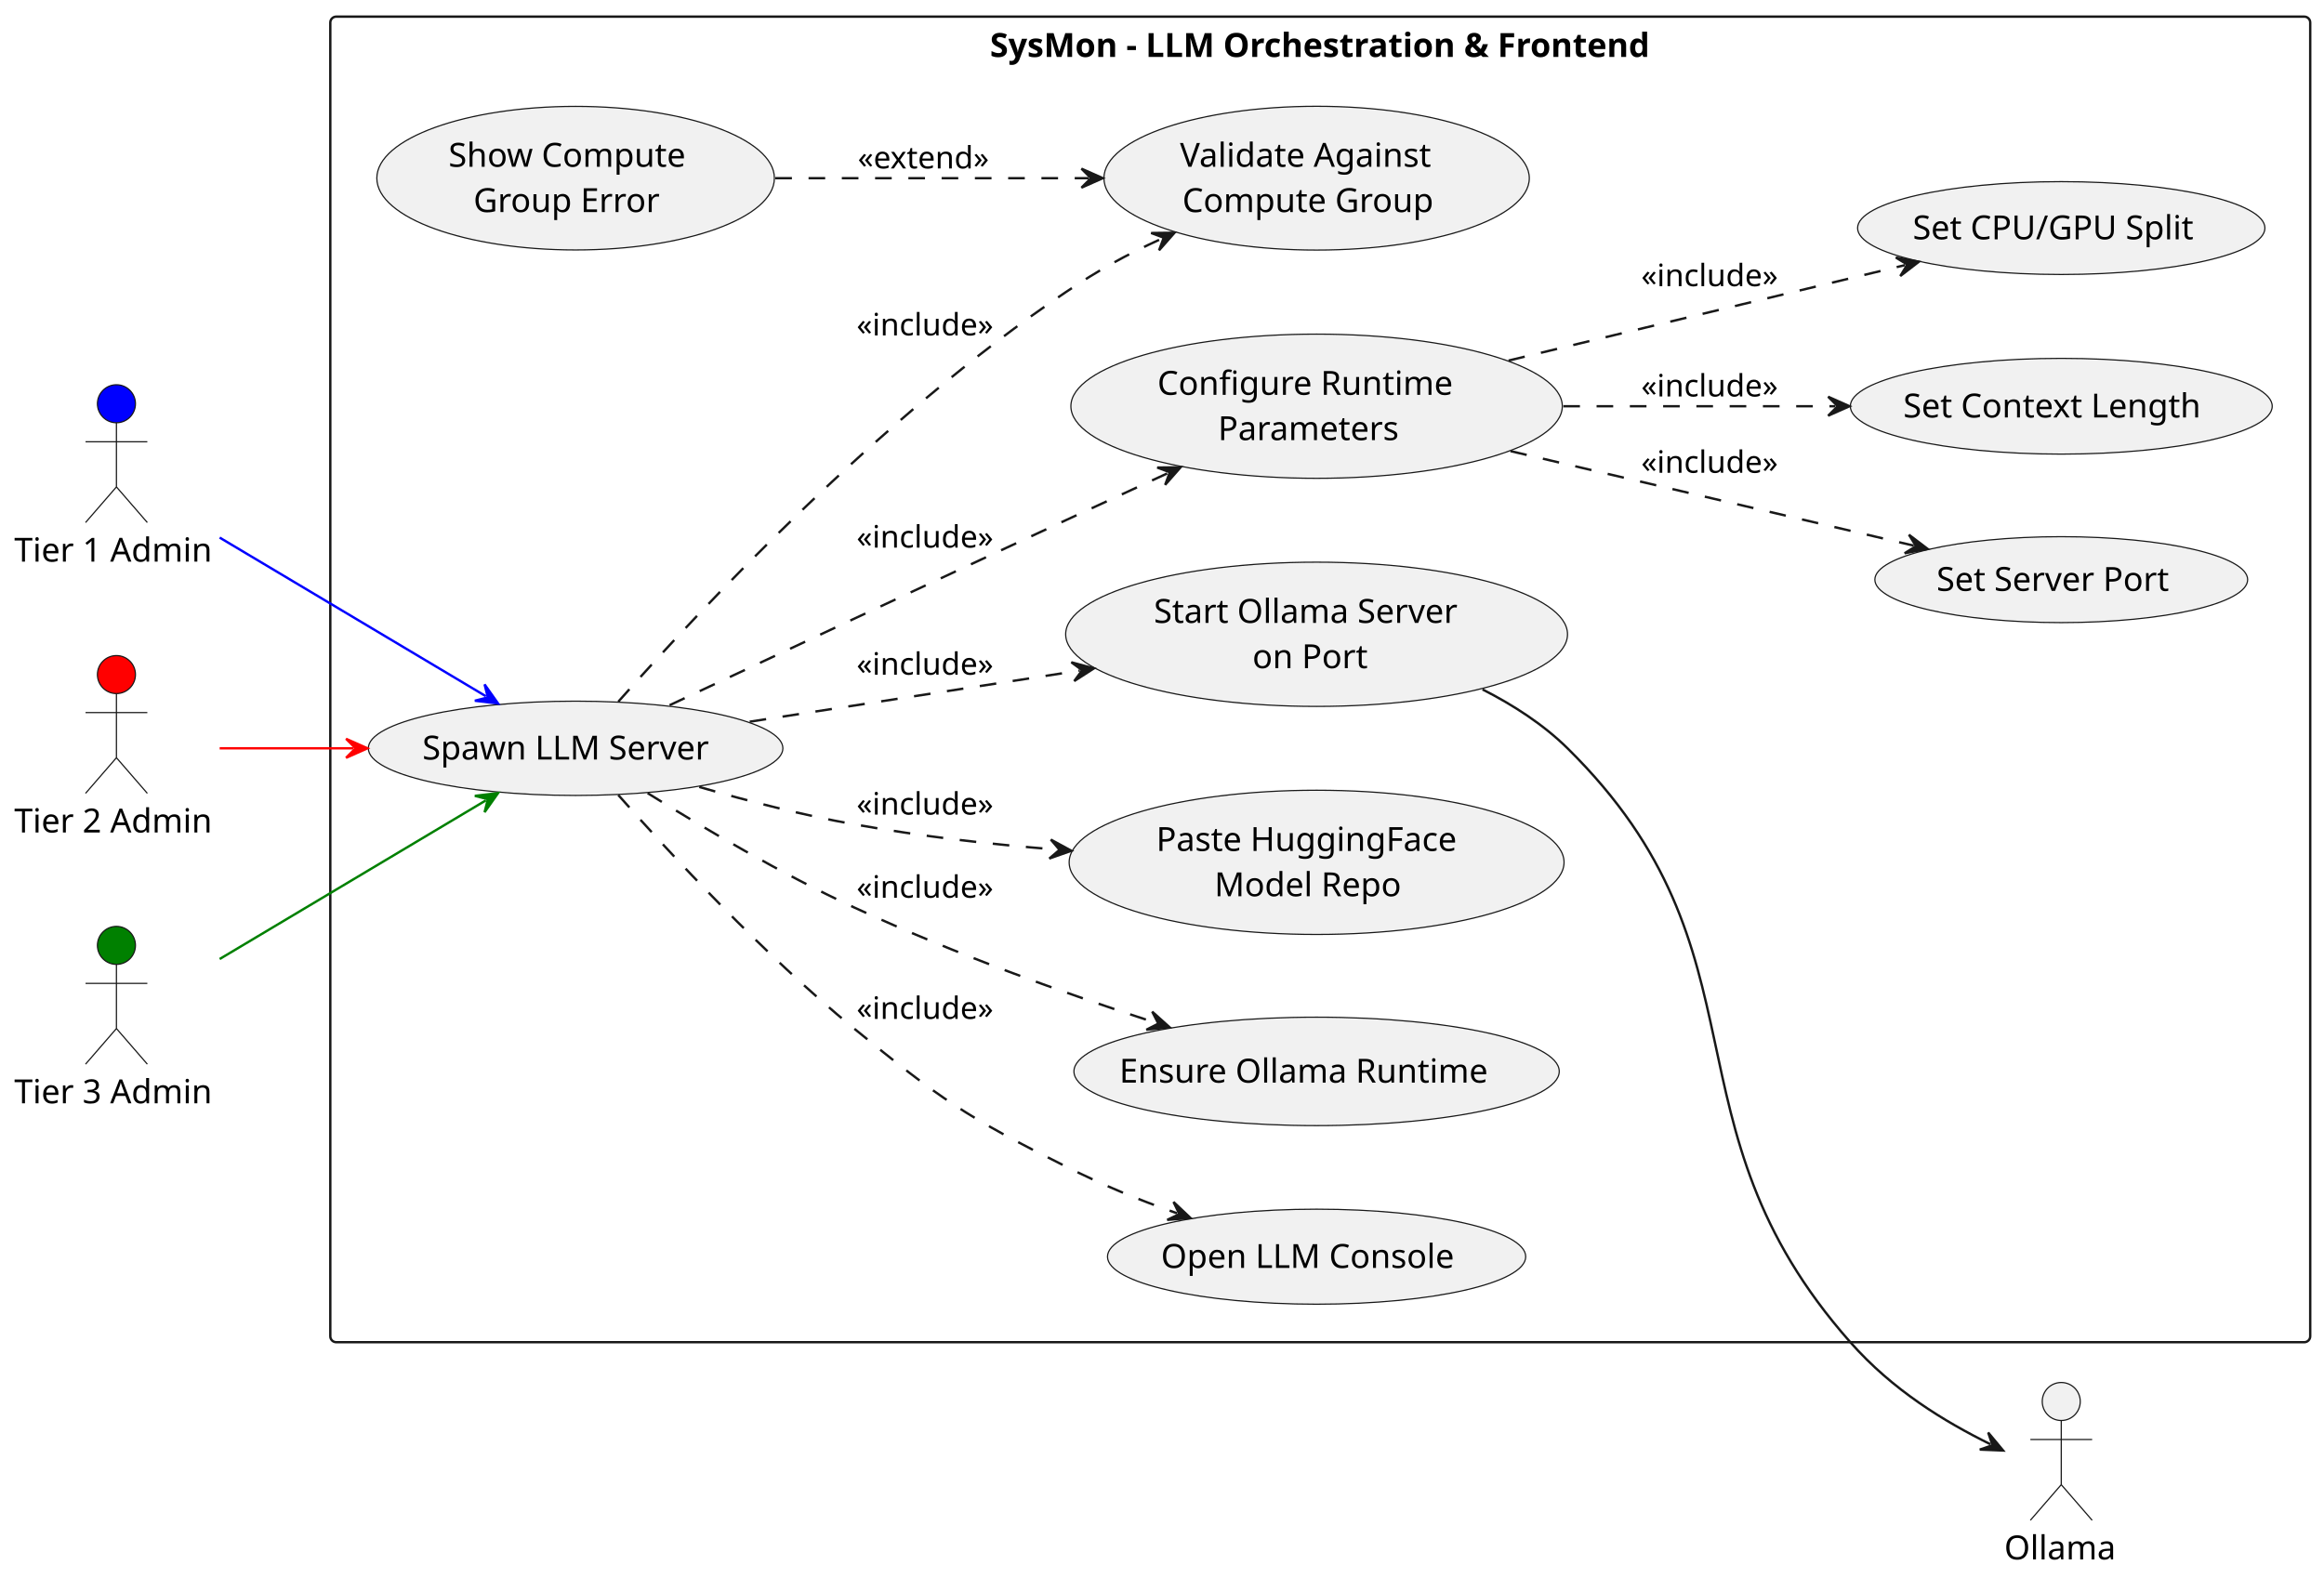
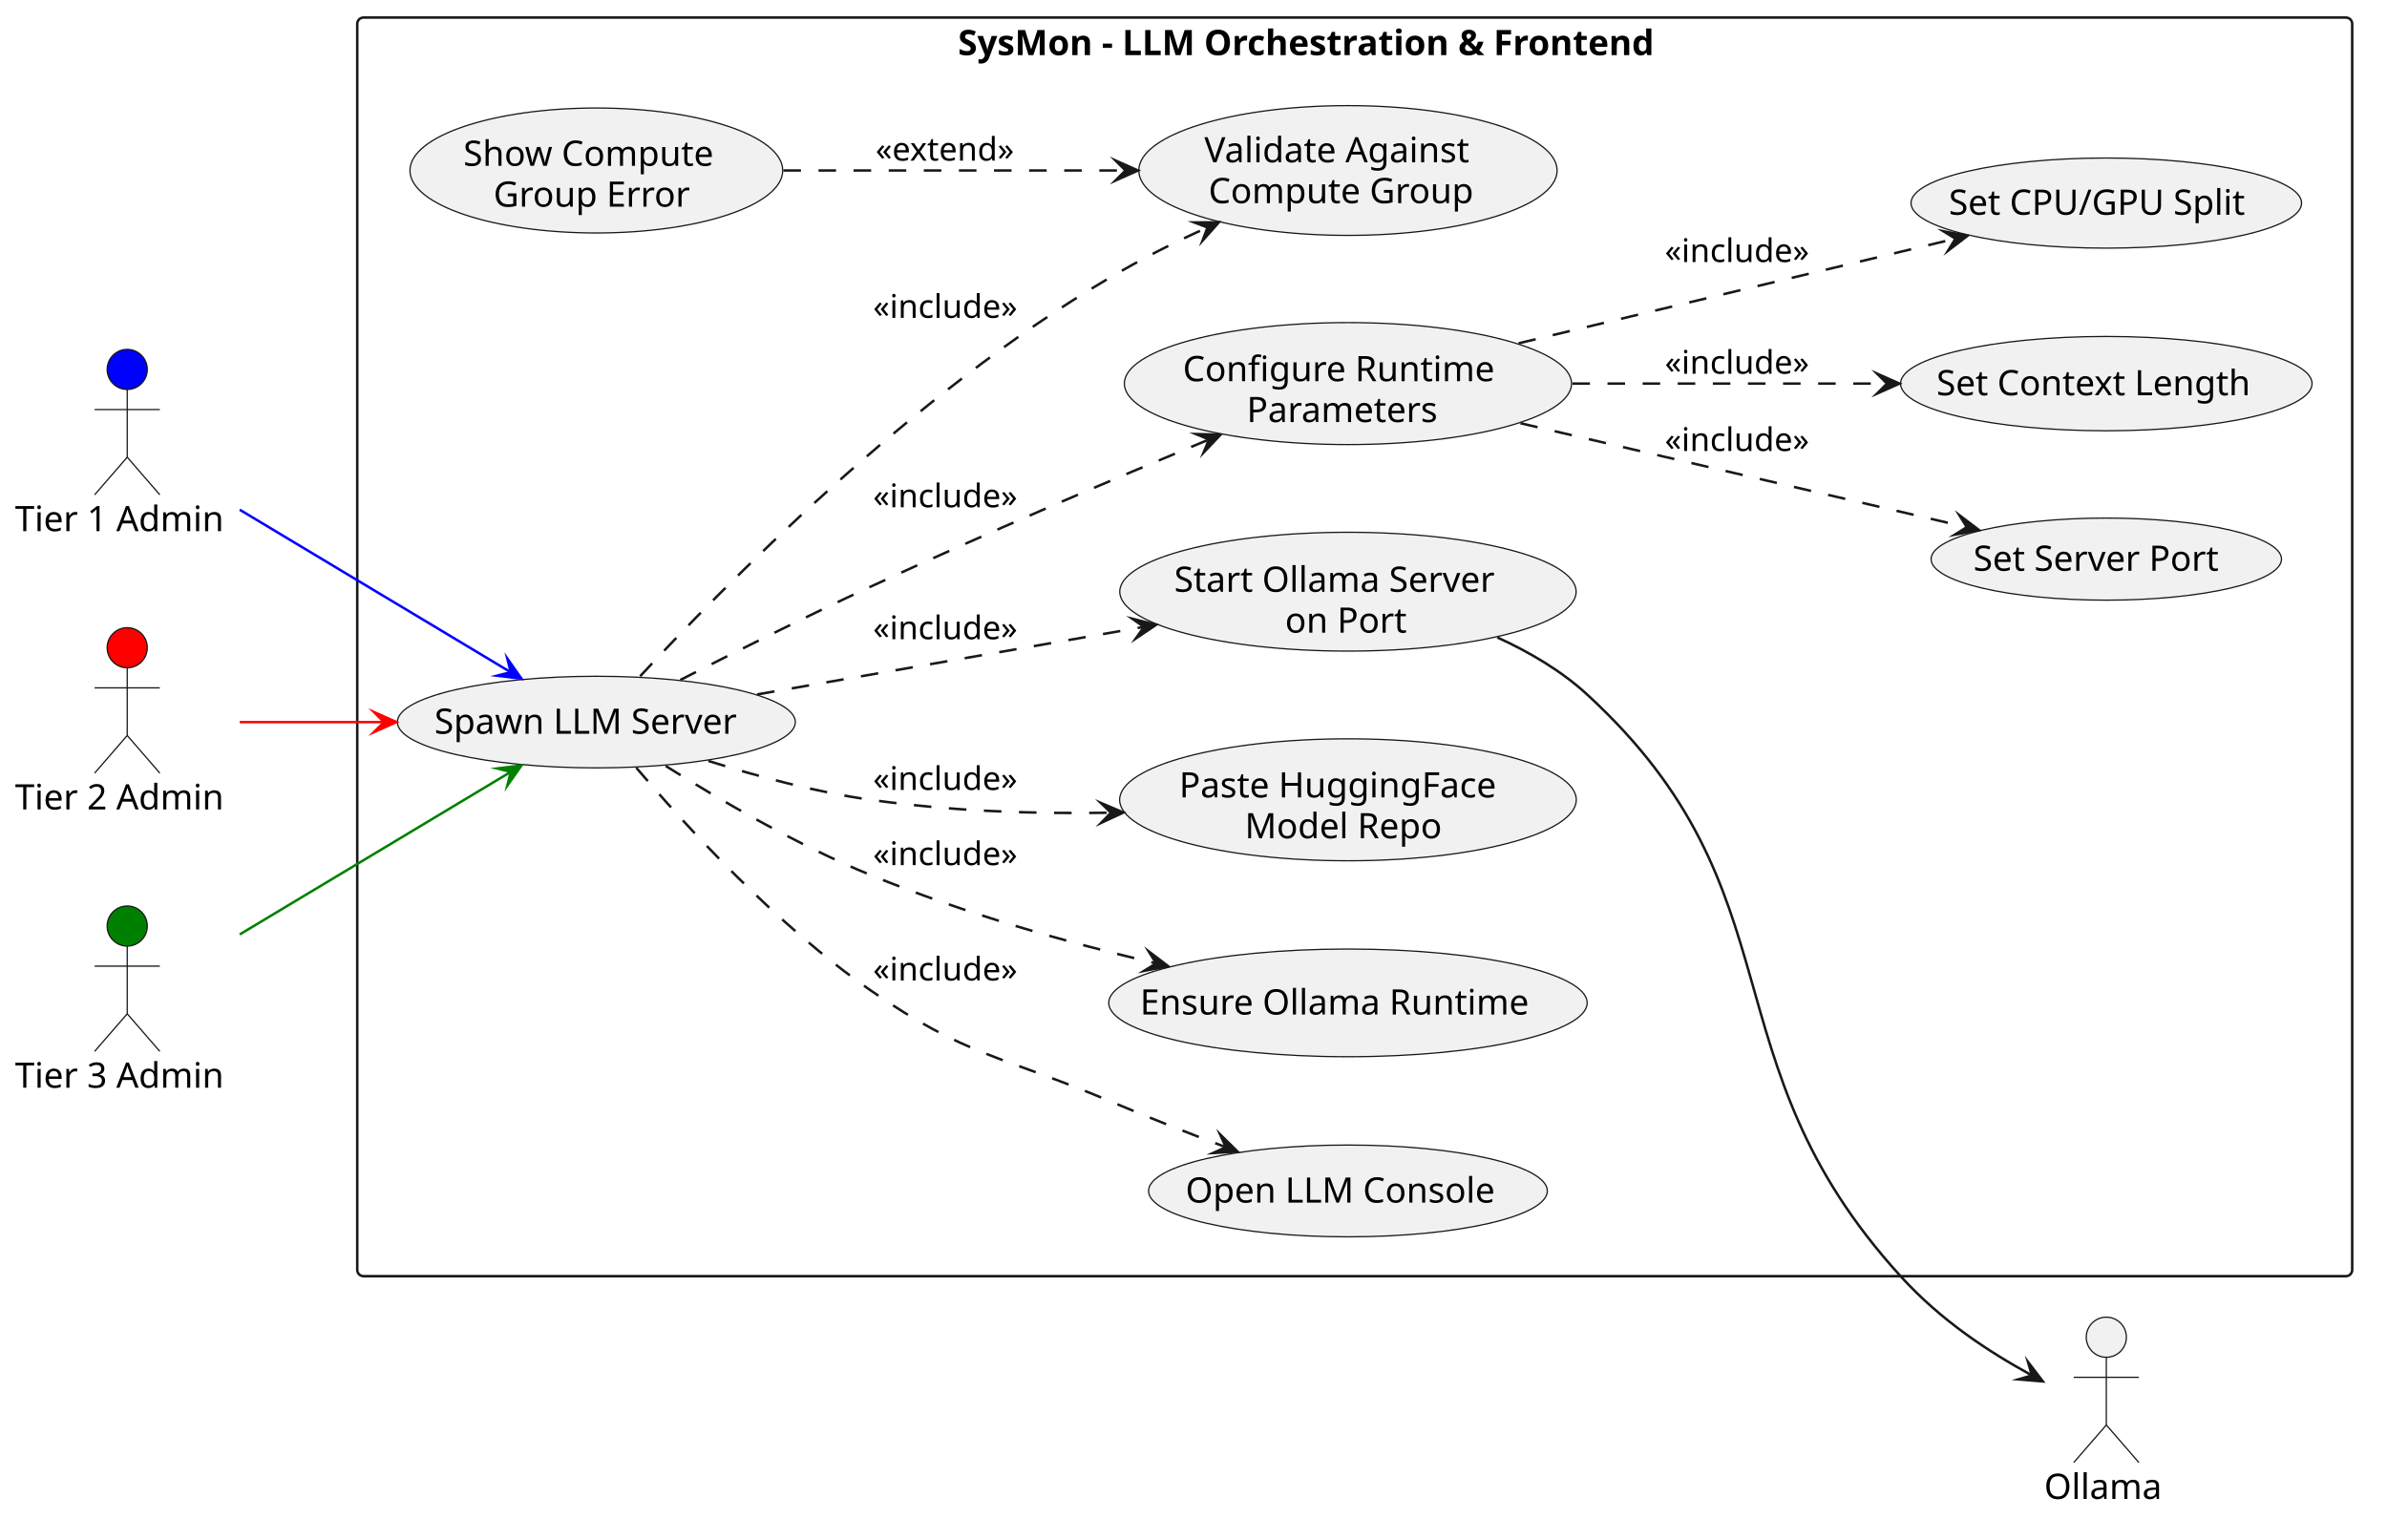
- <svg xmlns="http://www.w3.org/2000/svg" contentStyleType="text/css" height="664px" preserveAspectRatio="none" style="width:978px;height:664px;background:#FFFFFF;" version="1.1" viewBox="0 0 978 664" width="978px" zoomAndPan="magnify">
+ <svg xmlns="http://www.w3.org/2000/svg" version="1.1" data-diagram-type="DESCRIPTION" style="width:952px;height:614px;background:#FFFFFF;" width="952px" height="614px" viewBox="0 0 952 614" zoomAndPan="magnify" preserveAspectRatio="none" contentStyleType="text/css">
  <defs />
-   <g>
-     <g id="cluster_SysMon - LLM Orchestration &amp; Frontend">
-       <rect fill="none" height="558" rx="2.5" ry="2.5" style="stroke:#181818;stroke-width:1.0;" width="833.2" x="139" y="7" />
-       <text fill="#000000" font-family="sans-serif" font-size="14" font-weight="bold" lengthAdjust="spacing" textLength="278" x="416.6" y="23.966">SysMon - LLM Orchestration &amp; Frontend</text>
+   <g font-family="sans-serif" lengthAdjust="spacing">
+     <g class="cluster" data-qualified-name="SysMon - LLM Orchestration . Frontend" id="ent0005" data-source-line="9">
+       <rect x="142.48" y="7" width="795.64" height="502" fill="none" style="stroke:#181818;stroke-width:1;" rx="2.5" ry="2.5" />
+       <text x="382.065" y="21.995" fill="#000" font-size="14" textLength="316.47" font-weight="700">SysMon - LLM Orchestration &amp; Frontend</text>
    </g>
-     <g id="elem_SPAWN">
-       <ellipse cx="242.233" cy="314.997" fill="#F1F1F1" rx="87.233" ry="19.846" style="stroke:#181818;stroke-width:0.5;" />
-       <text fill="#000000" font-family="sans-serif" font-size="14" lengthAdjust="spacing" textLength="123" x="177.733" y="319.729">Spawn LLM Server</text>
+     <g class="entity" data-qualified-name="SysMon - LLM Orchestration . Frontend.SPAWN" id="ent0006" data-source-line="10">
+       <ellipse cx="237.84" cy="288.002" rx="79.36" ry="18.272" fill="#F1F1F1" style="stroke:#181818;stroke-width:0.5;" />
+       <text x="173.257" y="292.65" fill="#000" font-size="14" textLength="129.165">Spawn LLM Server</text>
    </g>
-     <g id="elem_OPEN">
-       <ellipse cx="554.061" cy="529" fill="#F1F1F1" rx="88.001" ry="20" style="stroke:#181818;stroke-width:0.5;" />
-       <text fill="#000000" font-family="sans-serif" font-size="14" lengthAdjust="spacing" textLength="125" x="488.561" y="533.733">Open LLM Console</text>
+     <g class="entity" data-qualified-name="SysMon - LLM Orchestration . Frontend.OPEN" id="ent0007" data-source-line="11">
+       <ellipse cx="537.602" cy="475.004" rx="79.522" ry="18.304" fill="#F1F1F1" style="stroke:#181818;stroke-width:0.5;" />
+       <text x="472.828" y="479.653" fill="#000" font-size="14" textLength="129.548">Open LLM Console</text>
    </g>
-     <g id="elem_ENSURE">
-       <ellipse cx="554.056" cy="451.003" fill="#F1F1F1" rx="102.116" ry="22.823" style="stroke:#181818;stroke-width:0.5;" />
-       <text fill="#000000" font-family="sans-serif" font-size="14" lengthAdjust="spacing" textLength="160" x="471.056" y="455.736">Ensure Ollama Runtime</text>
+     <g class="entity" data-qualified-name="SysMon - LLM Orchestration . Frontend.ENSURE" id="ent0008" data-source-line="12">
+       <ellipse cx="537.605" cy="399.999" rx="95.395" ry="21.479" fill="#F1F1F1" style="stroke:#181818;stroke-width:0.5;" />
+       <text x="454.678" y="404.647" fill="#000" font-size="14" textLength="165.854">Ensure Ollama Runtime</text>
    </g>
-     <g id="elem_PASTE">
-       <ellipse cx="554.063" cy="363.003" fill="#F1F1F1" rx="104.133" ry="30.353" style="stroke:#181818;stroke-width:0.5;" />
-       <text fill="#000000" font-family="sans-serif" font-size="14" lengthAdjust="spacing" textLength="129" x="486.563" y="358.202">Paste HuggingFace</text>
-       <text fill="#000000" font-family="sans-serif" font-size="14" lengthAdjust="spacing" textLength="80" x="511.063" y="377.27">Model Repo</text>
+     <g class="entity" data-qualified-name="SysMon - LLM Orchestration . Frontend.PASTE" id="ent0009" data-source-line="13">
+       <ellipse cx="537.601" cy="318.999" rx="91.061" ry="24.319" fill="#F1F1F1" style="stroke:#181818;stroke-width:0.5;" />
+       <text x="470.284" y="318.051" fill="#000" font-size="14" textLength="134.634">Paste HuggingFace</text>
+       <text x="496.462" y="334.348" fill="#000" font-size="14" textLength="82.277">Model Repo</text>
    </g>
-     <g id="elem_CONFIG">
-       <ellipse cx="554.062" cy="170.999" fill="#F1F1F1" rx="103.401" ry="30.349" style="stroke:#181818;stroke-width:0.5;" />
-       <text fill="#000000" font-family="sans-serif" font-size="14" lengthAdjust="spacing" textLength="128" x="487.062" y="166.198">Configure Runtime</text>
-       <text fill="#000000" font-family="sans-serif" font-size="14" lengthAdjust="spacing" textLength="77" x="512.562" y="185.266">Parameters</text>
+     <g class="entity" data-qualified-name="SysMon - LLM Orchestration . Frontend.CONFIG" id="ent0010" data-source-line="14">
+       <ellipse cx="537.598" cy="152.995" rx="89.178" ry="24.325" fill="#F1F1F1" style="stroke:#181818;stroke-width:0.5;" />
+       <text x="471.741" y="152.038" fill="#000" font-size="14" textLength="131.715">Configure Runtime</text>
+       <text x="497.218" y="168.335" fill="#000" font-size="14" textLength="80.76">Parameters</text>
    </g>
-     <g id="elem_CTX">
-       <ellipse cx="867.434" cy="171.005" fill="#F1F1F1" rx="88.774" ry="20.155" style="stroke:#181818;stroke-width:0.5;" />
-       <text fill="#000000" font-family="sans-serif" font-size="14" lengthAdjust="spacing" textLength="127" x="800.934" y="175.738">Set Context Length</text>
+     <g class="entity" data-qualified-name="SysMon - LLM Orchestration . Frontend.CTX" id="ent0011" data-source-line="15">
+       <ellipse cx="840.054" cy="153.003" rx="82.064" ry="18.813" fill="#F1F1F1" style="stroke:#181818;stroke-width:0.5;" />
+       <text x="772.296" y="157.651" fill="#000" font-size="14" textLength="135.516">Set Context Length</text>
    </g>
-     <g id="elem_NGL">
-       <ellipse cx="867.431" cy="96.002" fill="#F1F1F1" rx="85.711" ry="19.542" style="stroke:#181818;stroke-width:0.5;" />
-       <text fill="#000000" font-family="sans-serif" font-size="14" lengthAdjust="spacing" textLength="119" x="804.931" y="100.735">Set CPU/GPU Split</text>
+     <g class="entity" data-qualified-name="SysMon - LLM Orchestration . Frontend.NGL" id="ent0012" data-source-line="16">
+       <ellipse cx="840.05" cy="80.996" rx="77.88" ry="17.976" fill="#F1F1F1" style="stroke:#181818;stroke-width:0.5;" />
+       <text x="777.224" y="85.644" fill="#000" font-size="14" textLength="125.651">Set CPU/GPU Split</text>
    </g>
-     <g id="elem_PORT">
-       <ellipse cx="867.43" cy="243.998" fill="#F1F1F1" rx="78.44" ry="18.088" style="stroke:#181818;stroke-width:0.5;" />
-       <text fill="#000000" font-family="sans-serif" font-size="14" lengthAdjust="spacing" textLength="99" x="814.93" y="248.731">Set Server Port</text>
+     <g class="entity" data-qualified-name="SysMon - LLM Orchestration . Frontend.PORT" id="ent0013" data-source-line="17">
+       <ellipse cx="840.051" cy="223.004" rx="69.871" ry="16.374" fill="#F1F1F1" style="stroke:#181818;stroke-width:0.5;" />
+       <text x="787.025" y="227.653" fill="#000" font-size="14" textLength="106.053">Set Server Port</text>
    </g>
-     <g id="elem_VALIDATE">
-       <ellipse cx="554.064" cy="75.004" fill="#F1F1F1" rx="89.504" ry="30.264" style="stroke:#181818;stroke-width:0.5;" />
-       <text fill="#000000" font-family="sans-serif" font-size="14" lengthAdjust="spacing" textLength="109" x="496.564" y="70.203">Validate Against</text>
-       <text fill="#000000" font-family="sans-serif" font-size="14" lengthAdjust="spacing" textLength="107" x="497.564" y="89.271">Compute Group</text>
+     <g class="entity" data-qualified-name="SysMon - LLM Orchestration . Frontend.VALIDATE" id="ent0014" data-source-line="18">
+       <ellipse cx="537.597" cy="68.003" rx="83.417" ry="25.883" fill="#F1F1F1" style="stroke:#181818;stroke-width:0.5;" />
+       <text x="480.326" y="64.736" fill="#000" font-size="14" textLength="114.543">Validate Against</text>
+       <text x="481.987" y="81.033" fill="#000" font-size="14" textLength="111.221">Compute Group</text>
    </g>
-     <g id="elem_START">
-       <ellipse cx="554.056" cy="267.001" fill="#F1F1F1" rx="105.596" ry="30.361" style="stroke:#181818;stroke-width:0.5;" />
-       <text fill="#000000" font-family="sans-serif" font-size="14" lengthAdjust="spacing" textLength="131" x="485.556" y="262.2">Start Ollama Server</text>
-       <text fill="#000000" font-family="sans-serif" font-size="14" lengthAdjust="spacing" textLength="48" x="527.056" y="281.268">on Port</text>
+     <g class="entity" data-qualified-name="SysMon - LLM Orchestration . Frontend.START" id="ent0015" data-source-line="19">
+       <ellipse cx="537.598" cy="235.995" rx="91.008" ry="23.695" fill="#F1F1F1" style="stroke:#181818;stroke-width:0.5;" />
+       <text x="468.295" y="236.036" fill="#000" font-size="14" textLength="138.605">Start Ollama Server</text>
+       <text x="512.527" y="252.333" fill="#000" font-size="14" textLength="50.142">on Port</text>
    </g>
-     <g id="elem_ERR">
-       <ellipse cx="242.233" cy="74.999" fill="#F1F1F1" rx="83.653" ry="30.219" style="stroke:#181818;stroke-width:0.5;" />
-       <text fill="#000000" font-family="sans-serif" font-size="14" lengthAdjust="spacing" textLength="101" x="188.733" y="70.198">Show Compute</text>
-       <text fill="#000000" font-family="sans-serif" font-size="14" lengthAdjust="spacing" textLength="80" x="199.233" y="89.266">Group Error</text>
+     <g class="entity" data-qualified-name="SysMon - LLM Orchestration . Frontend.ERR" id="ent0016" data-source-line="20">
+       <ellipse cx="237.836" cy="68.001" rx="74.336" ry="24.921" fill="#F1F1F1" style="stroke:#181818;stroke-width:0.5;" />
+       <text x="184.803" y="66.137" fill="#000" font-size="14" textLength="106.066">Show Compute</text>
+       <text x="196.807" y="82.434" fill="#000" font-size="14" textLength="82.059">Group Error</text>
    </g>
-     <g id="elem_A1">
-       <ellipse cx="49" cy="169.96" fill="#0000FF" rx="8" ry="8" style="stroke:#181818;stroke-width:0.5;" />
-       <path d="M49,177.96 L49,204.96 M36,185.96 L62,185.96 M49,204.96 L36,219.96 M49,204.96 L62,219.96 " fill="none" style="stroke:#181818;stroke-width:0.5;" />
-       <text fill="#000000" font-family="sans-serif" font-size="14" lengthAdjust="spacing" textLength="86" x="6" y="236.426">Tier 1 Admin</text>
+     <g class="entity" data-qualified-name="A1" id="ent0001" data-source-line="4">
+       <ellipse cx="50.741" cy="147.35" rx="8" ry="8" fill="#00F" style="stroke:#181818;stroke-width:0.5;" />
+       <path d="M50.741,155.35 L50.741,182.35 M37.741,163.35 L63.741,163.35 M50.741,182.35 L37.741,197.35 M50.741,182.35 L63.741,197.35" style="stroke:#181818;stroke-width:0.5;" fill="none" />
+       <text x="6" y="211.845" fill="#000" font-size="14" textLength="89.482">Tier 1 Admin</text>
    </g>
-     <g id="elem_A2">
-       <ellipse cx="49" cy="283.96" fill="#FF0000" rx="8" ry="8" style="stroke:#181818;stroke-width:0.5;" />
-       <path d="M49,291.96 L49,318.96 M36,299.96 L62,299.96 M49,318.96 L36,333.96 M49,318.96 L62,333.96 " fill="none" style="stroke:#181818;stroke-width:0.5;" />
-       <text fill="#000000" font-family="sans-serif" font-size="14" lengthAdjust="spacing" textLength="86" x="6" y="350.426">Tier 2 Admin</text>
+     <g class="entity" data-qualified-name="A2" id="ent0002" data-source-line="5">
+       <ellipse cx="50.741" cy="258.35" rx="8" ry="8" fill="#F00" style="stroke:#181818;stroke-width:0.5;" />
+       <path d="M50.741,266.35 L50.741,293.35 M37.741,274.35 L63.741,274.35 M50.741,293.35 L37.741,308.35 M50.741,293.35 L63.741,308.35" style="stroke:#181818;stroke-width:0.5;" fill="none" />
+       <text x="6" y="322.845" fill="#000" font-size="14" textLength="89.482">Tier 2 Admin</text>
    </g>
-     <g id="elem_A3">
-       <ellipse cx="49" cy="397.96" fill="#008000" rx="8" ry="8" style="stroke:#181818;stroke-width:0.5;" />
-       <path d="M49,405.96 L49,432.96 M36,413.96 L62,413.96 M49,432.96 L36,447.96 M49,432.96 L62,447.96 " fill="none" style="stroke:#181818;stroke-width:0.5;" />
-       <text fill="#000000" font-family="sans-serif" font-size="14" lengthAdjust="spacing" textLength="86" x="6" y="464.426">Tier 3 Admin</text>
+     <g class="entity" data-qualified-name="A3" id="ent0003" data-source-line="6">
+       <ellipse cx="50.741" cy="369.35" rx="8" ry="8" fill="#008000" style="stroke:#181818;stroke-width:0.5;" />
+       <path d="M50.741,377.35 L50.741,404.35 M37.741,385.35 L63.741,385.35 M50.741,404.35 L37.741,419.35 M50.741,404.35 L63.741,419.35" style="stroke:#181818;stroke-width:0.5;" fill="none" />
+       <text x="6" y="433.845" fill="#000" font-size="14" textLength="89.482">Tier 3 Admin</text>
    </g>
-     <g id="elem_Ollama">
-       <ellipse cx="867.43" cy="589.96" fill="#F1F1F1" rx="8" ry="8" style="stroke:#181818;stroke-width:0.5;" />
-       <path d="M867.43,597.96 L867.43,624.96 M854.43,605.96 L880.43,605.96 M867.43,624.96 L854.43,639.96 M867.43,624.96 L880.43,639.96 " fill="none" style="stroke:#181818;stroke-width:0.5;" />
-       <text fill="#000000" font-family="sans-serif" font-size="14" lengthAdjust="spacing" textLength="48" x="843.43" y="656.426">Ollama</text>
+     <g class="entity" data-qualified-name="Ollama" id="ent0004" data-source-line="7">
+       <ellipse cx="840.057" cy="533.35" rx="8" ry="8" fill="#F1F1F1" style="stroke:#181818;stroke-width:0.5;" />
+       <path d="M840.057,541.35 L840.057,568.35 M827.057,549.35 L853.057,549.35 M840.057,568.35 L827.057,583.35 M840.057,568.35 L853.057,583.35" style="stroke:#181818;stroke-width:0.5;" fill="none" />
+       <text x="815.26" y="597.845" fill="#000" font-size="14" textLength="49.595">Ollama</text>
    </g>
-     <g id="link_A1_SPAWN">
-       <path d="M92.44,226.3 C127.87,247.42 172.436,273.989 204.456,293.069 " fill="none" id="A1-to-SPAWN" style="stroke:#0000FF;stroke-width:1.0;" />
-       <polygon fill="#0000FF" points="209.61,296.14,203.926,288.097,205.315,293.581,199.831,294.969,209.61,296.14" style="stroke:#0000FF;stroke-width:1.0;" />
+     <g class="link" data-entity-1="ent0001" data-entity-2="ent0006" id="lnk17" data-source-line="23" data-link-type="dependency">
+       <path d="M95.61,203.31 C130.35,224.14 173.612,250.078 203.702,268.128" style="stroke:#00F;stroke-width:1;" fill="none" id="A1-to-SPAWN" />
+       <polygon points="207.99,270.7,202.33,262.64,203.702,268.128,198.214,269.5,207.99,270.7" fill="#00F" style="stroke:#00F;stroke-width:1;stroke-linejoin:miter;stroke-miterlimit:10;" />
    </g>
-     <g id="link_A2_SPAWN">
-       <path d="M92.44,315 C110.82,315 127.04,315 148.63,315 " fill="none" id="A2-to-SPAWN" style="stroke:#FF0000;stroke-width:1.0;" />
-       <polygon fill="#FF0000" points="154.63,315,145.63,311,149.63,315,145.63,319,154.63,315" style="stroke:#FF0000;stroke-width:1.0;" />
+     <g class="link" data-entity-1="ent0002" data-entity-2="ent0006" id="lnk18" data-source-line="24" data-link-type="dependency">
+       <path d="M95.61,288 C114.32,288 131.74,288 153.14,288" style="stroke:#F00;stroke-width:1;" fill="none" id="A2-to-SPAWN" />
+       <polygon points="158.14,288,149.14,284,153.14,288,149.14,292,158.14,288" fill="#F00" style="stroke:#F00;stroke-width:1;stroke-linejoin:miter;stroke-miterlimit:10;" />
    </g>
-     <g id="link_A3_SPAWN">
-       <path d="M92.44,403.7 C127.87,382.57 172.436,356.012 204.456,336.923 " fill="none" id="A3-to-SPAWN" style="stroke:#008000;stroke-width:1.0;" />
-       <polygon fill="#008000" points="209.61,333.85,199.831,335.023,205.315,336.41,203.928,341.894,209.61,333.85" style="stroke:#008000;stroke-width:1.0;" />
+     <g class="link" data-entity-1="ent0003" data-entity-2="ent0006" id="lnk19" data-source-line="25" data-link-type="dependency">
+       <path d="M95.61,372.7 C130.35,351.86 173.612,325.922 203.702,307.872" style="stroke:#008000;stroke-width:1;" fill="none" id="A3-to-SPAWN" />
+       <polygon points="207.99,305.3,198.214,306.5,203.702,307.872,202.33,313.36,207.99,305.3" fill="#008000" style="stroke:#008000;stroke-width:1;stroke-linejoin:miter;stroke-miterlimit:10;" />
    </g>
-     <g id="link_SPAWN_OPEN">
-       <path d="M260.19,334.66 C281.87,359.19 321.17,401.69 359.47,433 C396.02,462.88 406.22,469.91 448.47,491 C465.06,499.28 478.262,504.704 495.352,510.734 " fill="none" id="SPAWN-to-OPEN" style="stroke:#181818;stroke-width:1.0;stroke-dasharray:7.0,7.0;" />
-       <polygon fill="#181818" points="501.01,512.73,493.854,505.963,496.295,511.066,491.192,513.508,501.01,512.73" style="stroke:#181818;stroke-width:1.0;" />
-       <text fill="#000000" font-family="sans-serif" font-size="13" lengthAdjust="spacing" textLength="57" x="360.47" y="428.897">«include»</text>
+     <g class="link" data-entity-1="ent0006" data-entity-2="ent0007" id="lnk20" data-source-line="27" data-link-type="dependency">
+       <path d="M253.78,306.23 C273.35,329.23 309.62,368.93 347.2,395 C385.44,421.52 399.33,420.92 442.2,439 C458.85,446.02 472.7,451.459 488.91,457.559" style="stroke:#181818;stroke-width:1;stroke-dasharray:7,7;" fill="none" id="SPAWN-to-OPEN" />
+       <polygon points="493.59,459.32,486.575,452.407,488.91,457.559,483.758,459.894,493.59,459.32" fill="#181818" style="stroke:#181818;stroke-width:1;stroke-linejoin:miter;stroke-miterlimit:10;" />
+       <text x="348.2" y="391.067" fill="#000" font-size="13" textLength="63.007">«include»</text>
    </g>
-     <g id="link_SPAWN_ENSURE">
-       <path d="M272.55,333.88 C295.59,348.22 328.8,367.84 359.47,382 C402.71,401.97 447.793,418.017 486.503,430.587 " fill="none" id="SPAWN-to-ENSURE" style="stroke:#181818;stroke-width:1.0;stroke-dasharray:7.0,7.0;" />
-       <polygon fill="#181818" points="492.21,432.44,484.885,425.856,487.454,430.896,482.415,433.465,492.21,432.44" style="stroke:#181818;stroke-width:1.0;" />
-       <text fill="#000000" font-family="sans-serif" font-size="13" lengthAdjust="spacing" textLength="57" x="360.47" y="377.897">«include»</text>
+     <g class="link" data-entity-1="ent0006" data-entity-2="ent0008" id="lnk21" data-source-line="28" data-link-type="dependency">
+       <path d="M265.51,305.51 C286.88,318.92 318.02,337.08 347.2,349 C385.34,364.59 424.875,375.677 461.095,384.257" style="stroke:#181818;stroke-width:1;stroke-dasharray:7,7;" fill="none" id="SPAWN-to-ENSURE" />
+       <polygon points="465.96,385.41,458.124,379.443,461.095,384.257,456.28,387.228,465.96,385.41" fill="#181818" style="stroke:#181818;stroke-width:1;stroke-linejoin:miter;stroke-miterlimit:10;" />
+       <text x="348.2" y="345.067" fill="#000" font-size="13" textLength="63.007">«include»</text>
    </g>
-     <g id="link_SPAWN_PASTE">
-       <path d="M294.26,331.26 C314.38,337.08 337.83,343.16 359.47,347 C388.94,352.22 415.259,355.27 444.889,357.65 " fill="none" id="SPAWN-to-PASTE" style="stroke:#181818;stroke-width:1.0;stroke-dasharray:7.0,7.0;" />
-       <polygon fill="#181818" points="450.87,358.13,442.219,353.422,445.886,357.73,441.579,361.397,450.87,358.13" style="stroke:#181818;stroke-width:1.0;" />
-       <text fill="#000000" font-family="sans-serif" font-size="13" lengthAdjust="spacing" textLength="57" x="360.47" y="342.897">«include»</text>
+     <g class="link" data-entity-1="ent0006" data-entity-2="ent0009" id="lnk22" data-source-line="29" data-link-type="dependency">
+       <path d="M282.53,303.5 C302.05,309.64 325.5,315.96 347.2,319 C379.93,323.59 411.151,324.658 443.071,324.158" style="stroke:#181818;stroke-width:1;stroke-dasharray:7,7;" fill="none" id="SPAWN-to-PASTE" />
+       <polygon points="448.07,324.08,439.008,320.221,443.071,324.158,439.134,328.22,448.07,324.08" fill="#181818" style="stroke:#181818;stroke-width:1;stroke-linejoin:miter;stroke-miterlimit:10;" />
+       <text x="348.2" y="315.067" fill="#000" font-size="13" textLength="63.007">«include»</text>
    </g>
-     <g id="link_SPAWN_CONFIG">
-       <path d="M281.78,296.86 C322.99,277.5 390.29,245.95 448.47,219 C464.15,211.73 475.717,206.392 491.387,199.202 " fill="none" id="SPAWN-to-CONFIG" style="stroke:#181818;stroke-width:1.0;stroke-dasharray:7.0,7.0;" />
-       <polygon fill="#181818" points="496.84,196.7,486.992,196.818,492.296,198.785,490.328,204.089,496.84,196.7" style="stroke:#181818;stroke-width:1.0;" />
-       <text fill="#000000" font-family="sans-serif" font-size="13" lengthAdjust="spacing" textLength="57" x="360.47" y="230.507">«include»</text>
+     <g class="link" data-entity-1="ent0006" data-entity-2="ent0010" id="lnk23" data-source-line="30" data-link-type="dependency">
+       <path d="M271.32,271.2 C292.72,260.28 321.45,245.91 347.2,234 C394.1,212.31 443.782,191.216 482.182,175.286" style="stroke:#181818;stroke-width:1;stroke-dasharray:7,7;" fill="none" id="SPAWN-to-CONFIG" />
+       <polygon points="486.8,173.37,476.954,173.124,482.182,175.286,480.02,180.513,486.8,173.37" fill="#181818" style="stroke:#181818;stroke-width:1;stroke-linejoin:miter;stroke-miterlimit:10;" />
+       <text x="348.2" y="202.327" fill="#000" font-size="13" textLength="63.007">«include»</text>
    </g>
-     <g id="link_SPAWN_VALIDATE">
-       <path d="M260.2,295.37 C293.33,257.96 370.28,175.48 448.47,123 C462.57,113.53 473.377,107.562 488.827,100.472 " fill="none" id="SPAWN-to-VALIDATE" style="stroke:#181818;stroke-width:1.0;stroke-dasharray:7.0,7.0;" />
-       <polygon fill="#181818" points="494.28,97.97,484.432,98.088,489.736,100.055,487.769,105.359,494.28,97.97" style="stroke:#181818;stroke-width:1.0;" />
-       <text fill="#000000" font-family="sans-serif" font-size="13" lengthAdjust="spacing" textLength="57" x="360.47" y="141.187">«include»</text>
+     <g class="link" data-entity-1="ent0006" data-entity-2="ent0014" id="lnk24" data-source-line="31" data-link-type="dependency">
+       <path d="M255.32,269.71 C287.89,234.53 364.12,156.88 442.2,111 C456.02,102.88 467.083,97.268 481.583,90.718" style="stroke:#181818;stroke-width:1;stroke-dasharray:7,7;" fill="none" id="SPAWN-to-VALIDATE" />
+       <polygon points="486.14,88.66,476.291,88.72,481.583,90.718,479.585,96.01,486.14,88.66" fill="#181818" style="stroke:#181818;stroke-width:1;stroke-linejoin:miter;stroke-miterlimit:10;" />
+       <text x="348.2" y="126.777" fill="#000" font-size="13" textLength="63.007">«include»</text>
    </g>
-     <g id="link_SPAWN_START">
-       <path d="M315.48,303.8 C358.67,297.11 408.041,289.458 454.421,282.278 " fill="none" id="SPAWN-to-START" style="stroke:#181818;stroke-width:1.0;stroke-dasharray:7.0,7.0;" />
-       <polygon fill="#181818" points="460.35,281.36,450.844,278.784,455.409,282.125,452.068,286.69,460.35,281.36" style="stroke:#181818;stroke-width:1.0;" />
-       <text fill="#000000" font-family="sans-serif" font-size="13" lengthAdjust="spacing" textLength="57" x="360.47" y="284.017">«include»</text>
+     <g class="link" data-entity-1="ent0006" data-entity-2="ent0015" id="lnk25" data-source-line="32" data-link-type="dependency">
+       <path d="M301.99,276.97 C348.51,268.85 407.035,258.63 456.225,250.04" style="stroke:#181818;stroke-width:1;stroke-dasharray:7,7;" fill="none" id="SPAWN-to-START" />
+       <polygon points="461.15,249.18,451.596,246.788,456.225,250.04,452.972,254.669,461.15,249.18" fill="#181818" style="stroke:#181818;stroke-width:1;stroke-linejoin:miter;stroke-miterlimit:10;" />
+       <text x="348.2" y="254.957" fill="#000" font-size="13" textLength="63.007">«include»</text>
    </g>
-     <g id="link_CONFIG_CTX">
-       <path d="M657.88,171 C696.85,171 734.83,171 772.33,171 " fill="none" id="CONFIG-to-CTX" style="stroke:#181818;stroke-width:1.0;stroke-dasharray:7.0,7.0;" />
-       <polygon fill="#181818" points="778.33,171,769.33,167,773.33,171,769.33,175,778.33,171" style="stroke:#181818;stroke-width:1.0;" />
-       <text fill="#000000" font-family="sans-serif" font-size="13" lengthAdjust="spacing" textLength="57" x="690.66" y="166.897">«include»</text>
+     <g class="link" data-entity-1="ent0010" data-entity-2="ent0011" id="lnk26" data-source-line="34" data-link-type="dependency">
+       <path d="M627.12,153 C668.4,153 712.21,153 752.58,153" style="stroke:#181818;stroke-width:1;stroke-dasharray:7,7;" fill="none" id="CONFIG-to-CTX" />
+       <polygon points="757.58,153,748.58,149,752.58,153,748.58,157,757.58,153" fill="#181818" style="stroke:#181818;stroke-width:1;stroke-linejoin:miter;stroke-miterlimit:10;" />
+       <text x="663.99" y="149.067" fill="#000" font-size="13" textLength="63.007">«include»</text>
    </g>
-     <g id="link_CONFIG_NGL">
-       <path d="M634.84,151.78 C688.72,138.8 752.817,123.365 801.677,111.595 " fill="none" id="CONFIG-to-NGL" style="stroke:#181818;stroke-width:1.0;stroke-dasharray:7.0,7.0;" />
-       <polygon fill="#181818" points="807.51,110.19,797.823,108.409,802.649,111.361,799.697,116.186,807.51,110.19" style="stroke:#181818;stroke-width:1.0;" />
-       <text fill="#000000" font-family="sans-serif" font-size="13" lengthAdjust="spacing" textLength="57" x="690.66" y="120.467">«include»</text>
+     <g class="link" data-entity-1="ent0010" data-entity-2="ent0012" id="lnk27" data-source-line="35" data-link-type="dependency">
+       <path d="M605.65,136.93 C659.61,124 729.618,107.225 779.878,95.185" style="stroke:#181818;stroke-width:1;stroke-dasharray:7,7;" fill="none" id="CONFIG-to-NGL" />
+       <polygon points="784.74,94.02,775.056,92.227,779.878,95.185,776.919,100.007,784.74,94.02" fill="#181818" style="stroke:#181818;stroke-width:1;stroke-linejoin:miter;stroke-miterlimit:10;" />
+       <text x="663.99" y="104.507" fill="#000" font-size="13" textLength="63.007">«include»</text>
    </g>
-     <g id="link_CONFIG_PORT">
-       <path d="M635.65,189.89 C690.79,202.82 756.609,218.25 805.348,229.68 " fill="none" id="CONFIG-to-PORT" style="stroke:#181818;stroke-width:1.0;stroke-dasharray:7.0,7.0;" />
-       <polygon fill="#181818" points="811.19,231.05,803.341,225.101,806.322,229.908,801.514,232.889,811.19,231.05" style="stroke:#181818;stroke-width:1.0;" />
-       <text fill="#000000" font-family="sans-serif" font-size="13" lengthAdjust="spacing" textLength="57" x="690.66" y="199.027">«include»</text>
+     <g class="link" data-entity-1="ent0010" data-entity-2="ent0013" id="lnk28" data-source-line="36" data-link-type="dependency">
+       <path d="M606.4,168.8 C661.96,181.74 734.43,198.626 784.41,210.266" style="stroke:#181818;stroke-width:1;stroke-dasharray:7,7;" fill="none" id="CONFIG-to-PORT" />
+       <polygon points="789.28,211.4,781.422,205.463,784.41,210.266,779.607,213.254,789.28,211.4" fill="#181818" style="stroke:#181818;stroke-width:1;stroke-linejoin:miter;stroke-miterlimit:10;" />
+       <text x="663.99" y="179.877" fill="#000" font-size="13" textLength="63.007">«include»</text>
    </g>
-     <g id="link_ERR_VALIDATE">
-       <path d="M326.26,75 C368.83,75 414.71,75 458.1,75 " fill="none" id="ERR-to-VALIDATE" style="stroke:#181818;stroke-width:1.0;stroke-dasharray:7.0,7.0;" />
-       <polygon fill="#181818" points="464.1,75,455.1,71,459.1,75,455.1,79,464.1,75" style="stroke:#181818;stroke-width:1.0;" />
-       <text fill="#000000" font-family="sans-serif" font-size="13" lengthAdjust="spacing" textLength="56" x="360.97" y="70.897">«extend»</text>
+     <g class="link" data-entity-1="ent0016" data-entity-2="ent0014" id="lnk29" data-source-line="38" data-link-type="dependency">
+       <path d="M312.44,68 C355.33,68 404.51,68 448.87,68" style="stroke:#181818;stroke-width:1;stroke-dasharray:7,7;" fill="none" id="ERR-to-VALIDATE" />
+       <polygon points="453.87,68,444.87,64,448.87,68,444.87,72,453.87,68" fill="#181818" style="stroke:#181818;stroke-width:1;stroke-linejoin:miter;stroke-miterlimit:10;" />
+       <text x="349.2" y="64.067" fill="#000" font-size="13" textLength="61.185">«extend»</text>
    </g>
-     <g id="link_START_Ollama">
-       <path d="M623.89,290.22 C636.84,296.79 649.49,304.97 659.66,315 C747.28,401.4 697.18,472.77 778.66,565 C796.61,585.32 818.281,598.391 837.601,607.941 " fill="none" id="START-to-Ollama" style="stroke:#181818;stroke-width:1.0;" />
-       <polygon fill="#181818" points="842.98,610.6,836.684,603.026,838.498,608.384,833.139,610.198,842.98,610.6" style="stroke:#181818;stroke-width:1.0;" />
+     <g class="link" data-entity-1="ent0015" data-entity-2="ent0004" id="lnk30" data-source-line="40" data-link-type="dependency">
+       <path d="M597.16,254.23 C609.96,260.08 622.73,267.57 632.99,277 C719.23,356.25 679.13,422.4 757.99,509 C774.16,526.76 792.945,539.027 810.375,548.577" style="stroke:#181818;stroke-width:1;" fill="none" id="START-to-Ollama" />
+       <polygon points="814.76,550.98,808.789,543.147,810.375,548.577,804.945,550.163,814.76,550.98" fill="#181818" style="stroke:#181818;stroke-width:1;stroke-linejoin:miter;stroke-miterlimit:10;" />
    </g>
  </g>
</svg>
